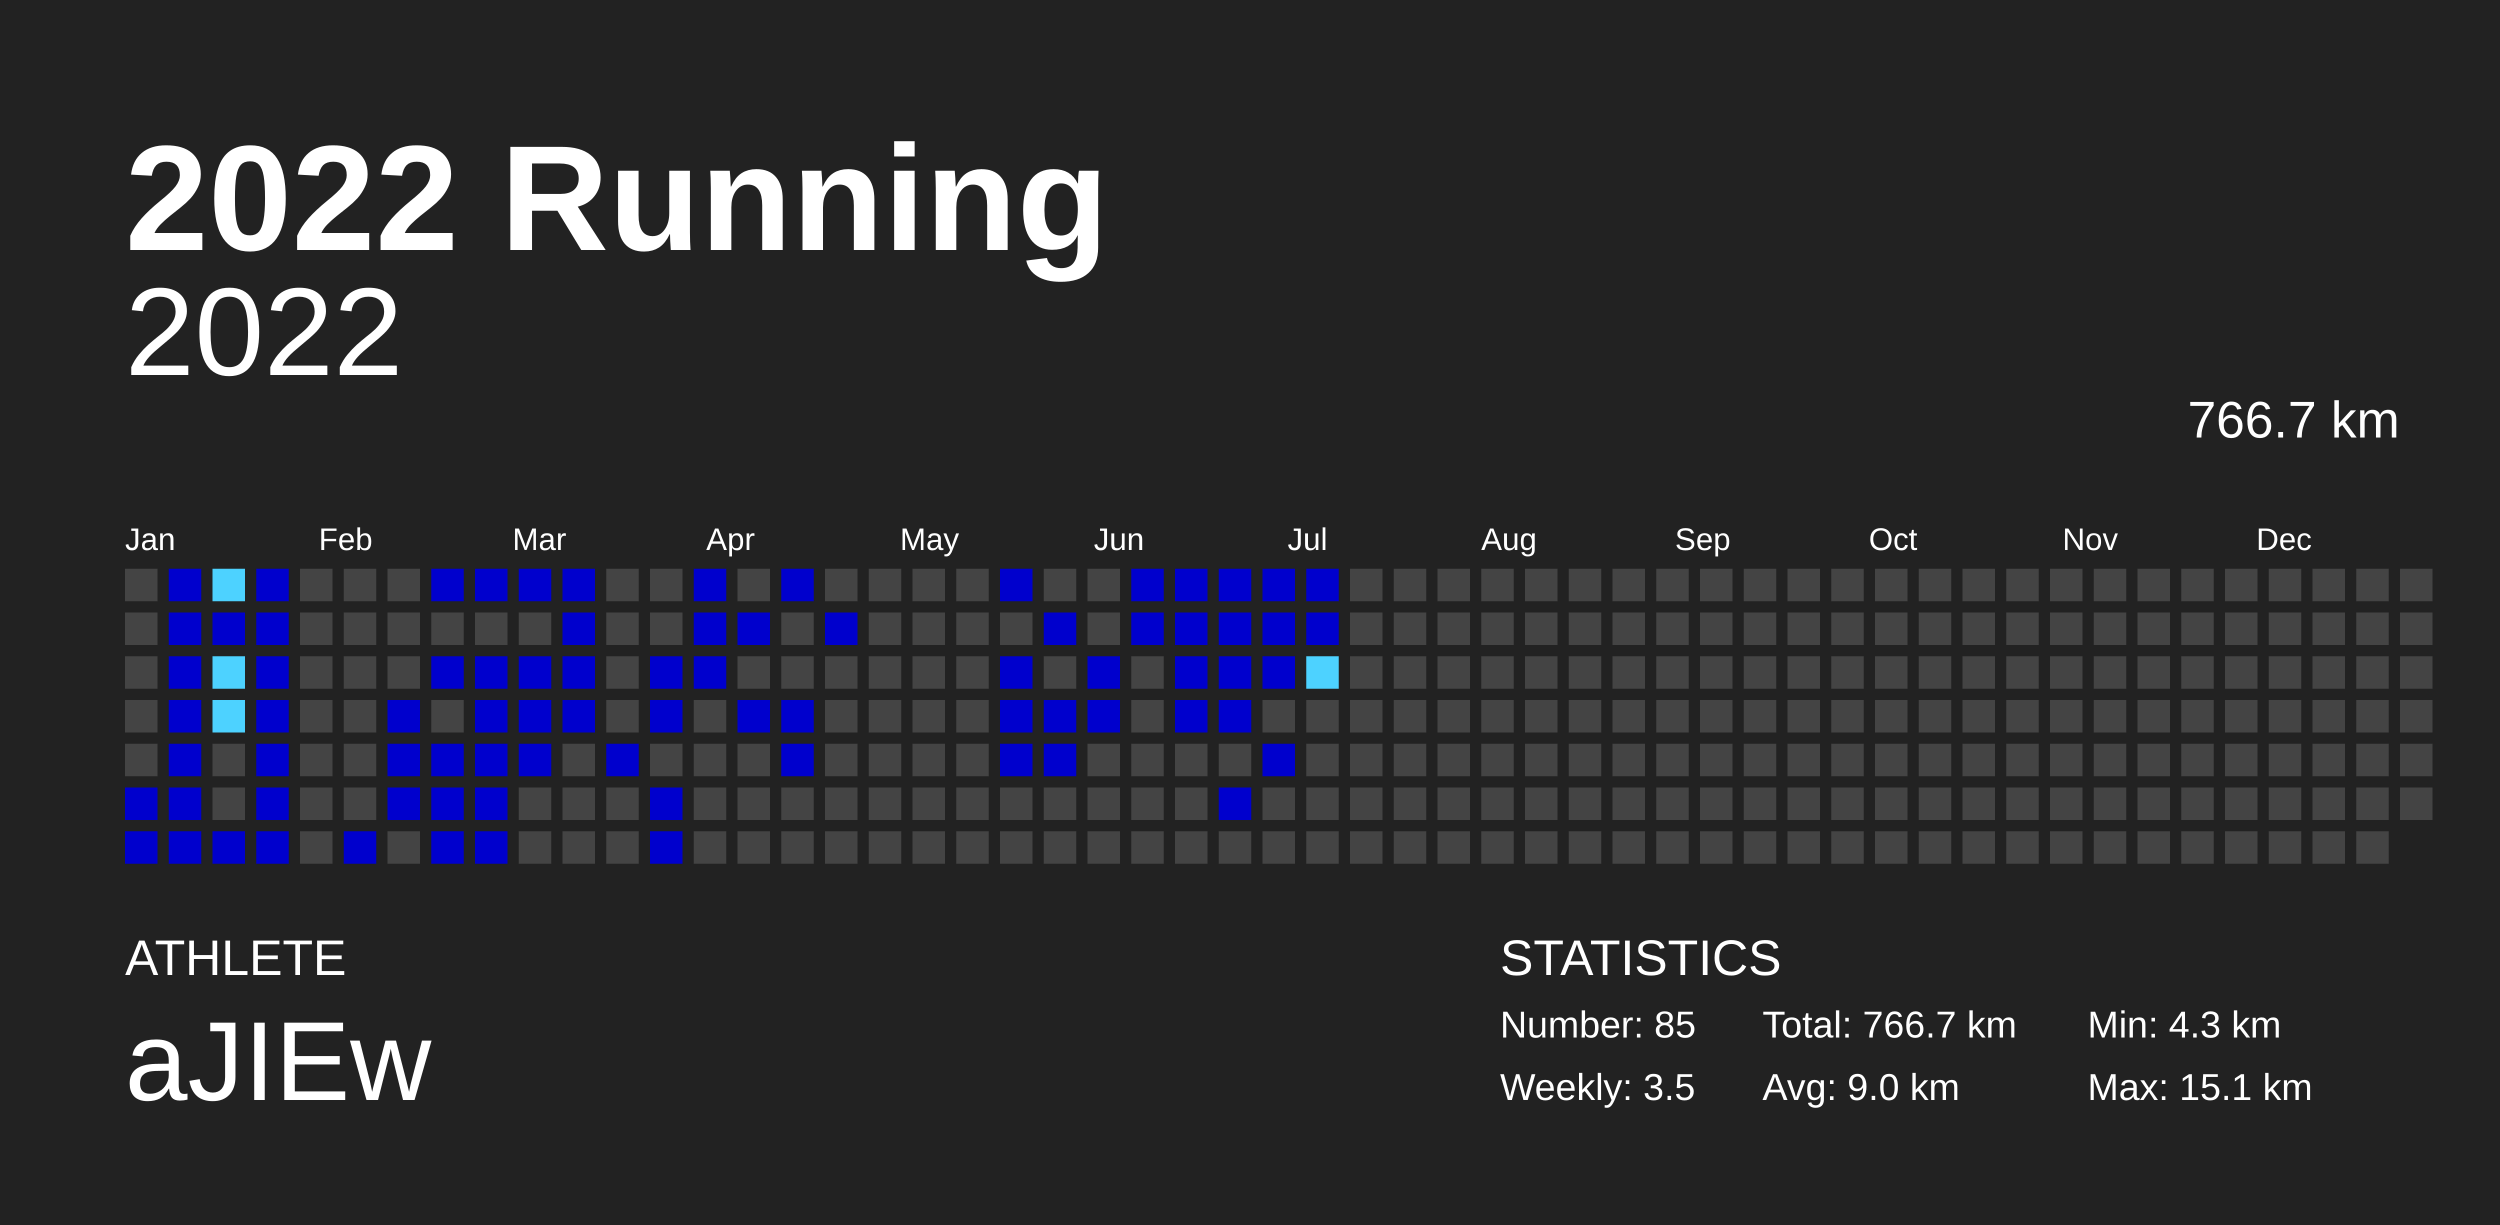
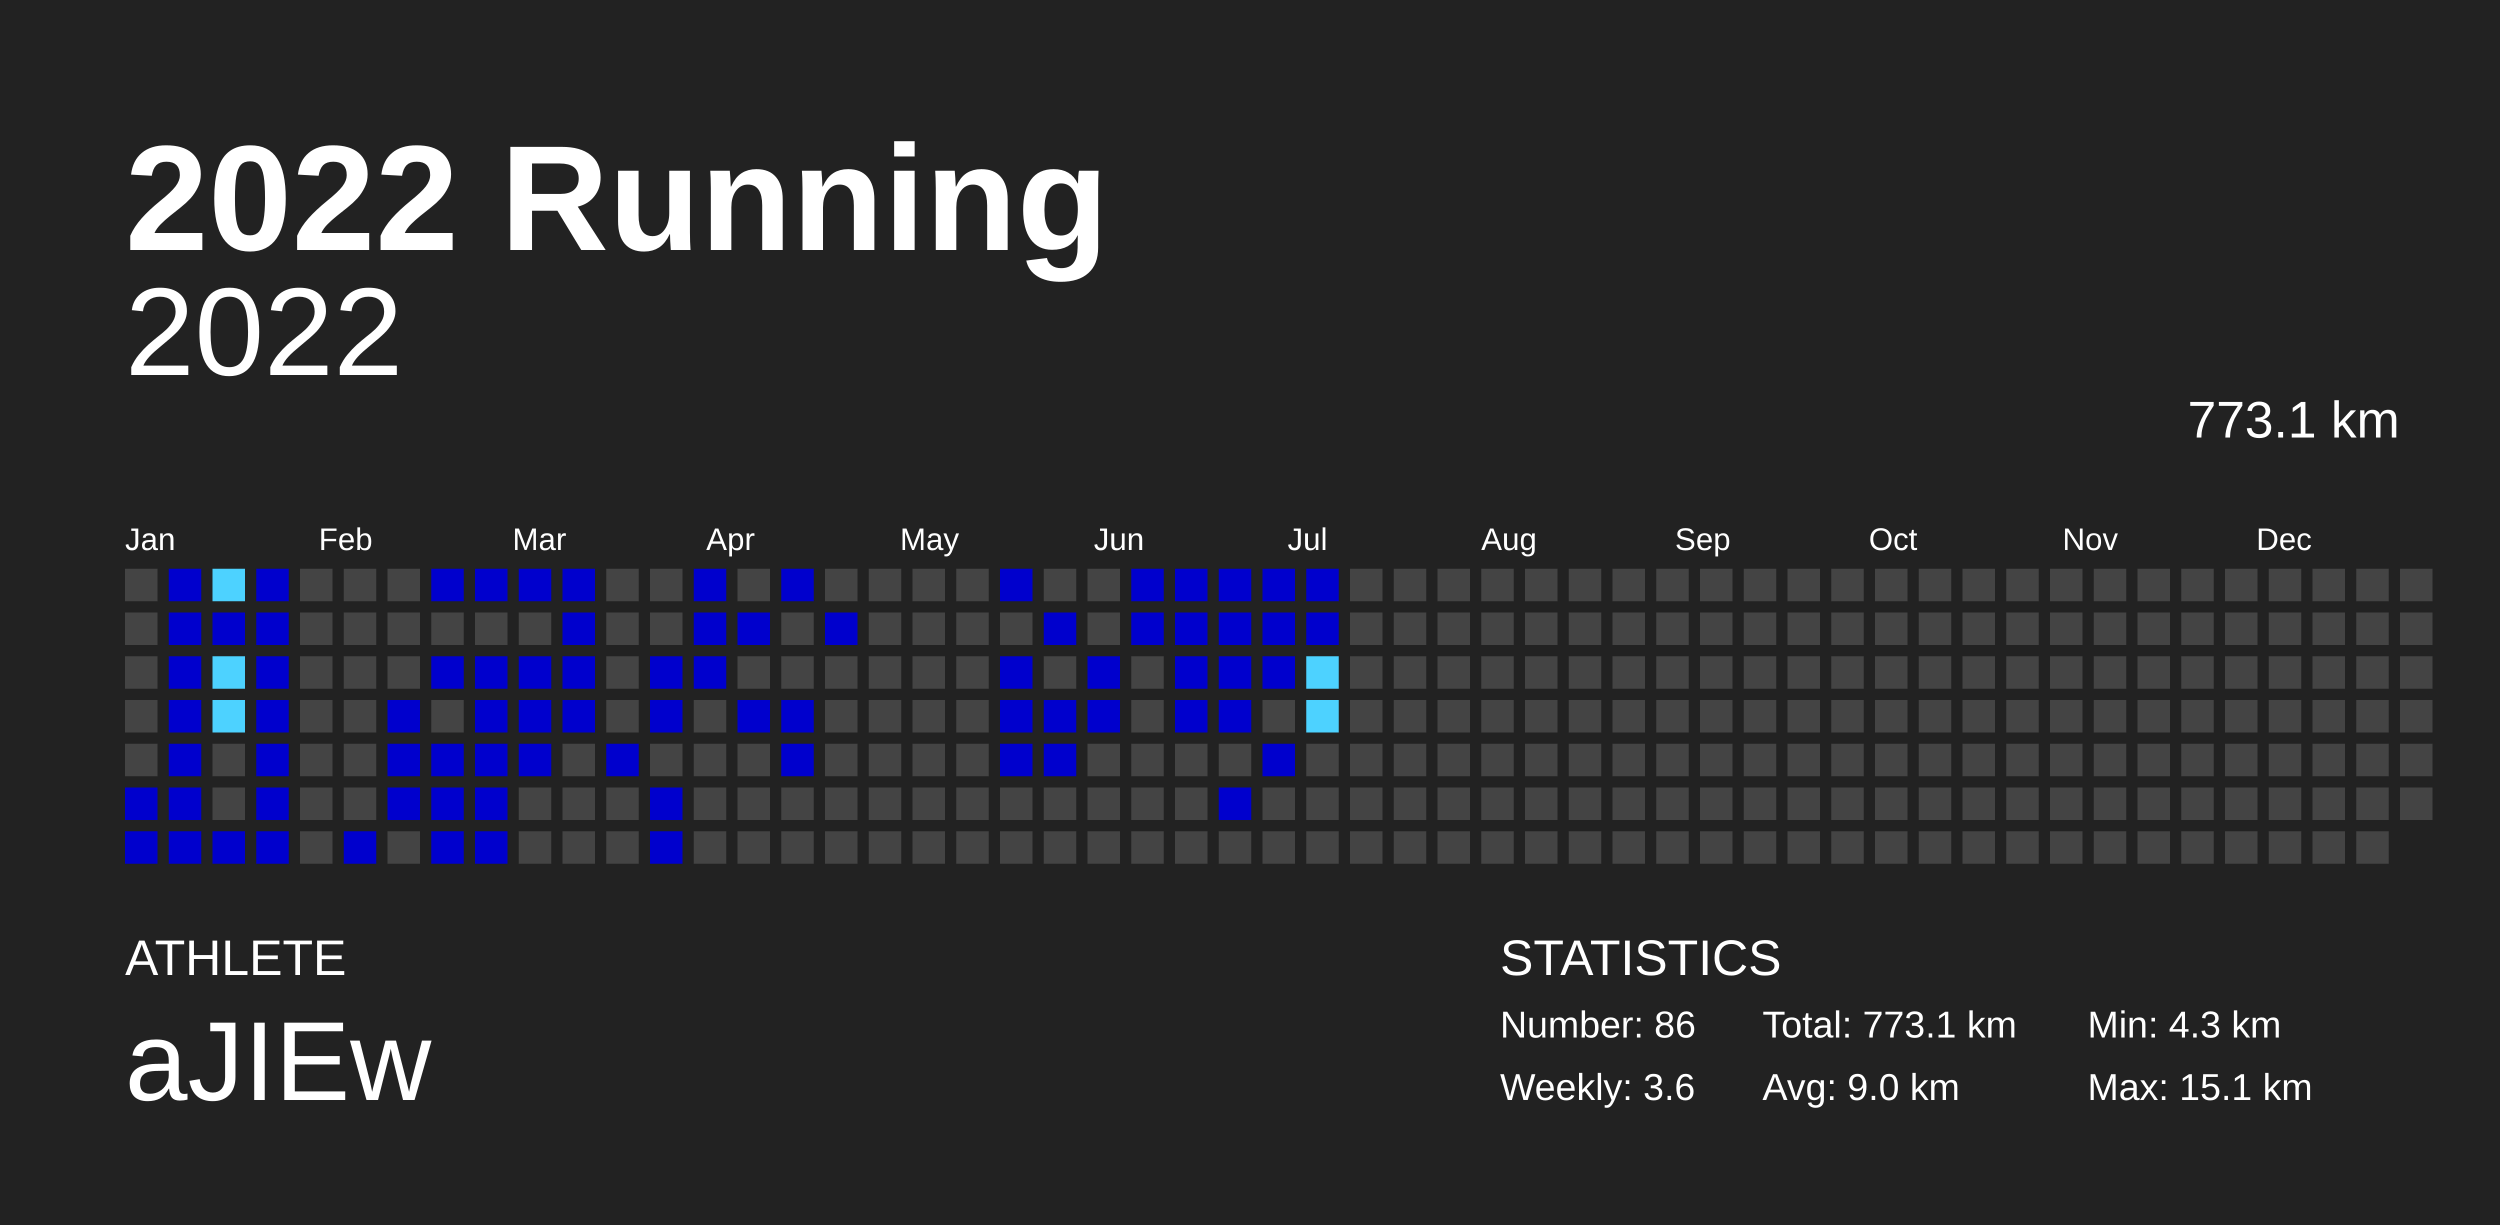
<svg xmlns="http://www.w3.org/2000/svg" baseProfile="full" height="98mm" version="1.1" viewBox="0,0,200,98" width="200mm">
  <defs />
  <rect fill="#222222" height="98" width="200" x="0" y="0" />
  <text fill="#FFFFFF" style="font-size:12px; font-family:Arial; font-weight:bold;" x="10" y="20">2022 Running</text>
  <text fill="#FFFFFF" style="font-size:4px; font-family:Arial" x="10" y="78">ATHLETE</text>
  <text fill="#FFFFFF" style="font-size:9px; font-family:Arial" x="10" y="88">aJIEw</text>
  <text fill="#FFFFFF" style="font-size:4px; font-family:Arial" x="120" y="78">STATISTICS</text>
-   <text fill="#FFFFFF" style="font-size:3px; font-family:Arial" x="120" y="83">Number: 85</text>
-   <text fill="#FFFFFF" style="font-size:3px; font-family:Arial" x="120" y="88">Weekly: 3.5</text>
-   <text fill="#FFFFFF" style="font-size:3px; font-family:Arial" x="141" y="83">Total: 766.7 km</text>
+   <text fill="#FFFFFF" style="font-size:3px; font-family:Arial" x="120" y="83">Number: 86</text>
+   <text fill="#FFFFFF" style="font-size:3px; font-family:Arial" x="120" y="88">Weekly: 3.6</text>
+   <text fill="#FFFFFF" style="font-size:3px; font-family:Arial" x="141" y="83">Total: 773.1 km</text>
  <text fill="#FFFFFF" style="font-size:3px; font-family:Arial" x="141" y="88">Avg: 9.0 km</text>
  <text fill="#FFFFFF" style="font-size:3px; font-family:Arial" x="167" y="83">Min: 4.3 km</text>
  <text fill="#FFFFFF" style="font-size:3px; font-family:Arial" x="167" y="88">Max: 15.1 km</text>
  <text alignment-baseline="hanging" fill="#FFFFFF" style="font-size:10.0px; font-family:Arial;" x="10" y="30">2022</text>
-   <text alignment-baseline="hanging" fill="#FFFFFF" style="font-size:4.125px; font-family:Arial;" x="175" y="35">766.7 km</text>
+   <text alignment-baseline="hanging" fill="#FFFFFF" style="font-size:4.125px; font-family:Arial;" x="175" y="35">773.1 km</text>
  <text fill="#FFFFFF" style="font-size:2.5px; font-family:Arial" x="10.0" y="44">Jan</text>
  <text fill="#FFFFFF" style="font-size:2.5px; font-family:Arial" x="25.5" y="44">Feb</text>
  <text fill="#FFFFFF" style="font-size:2.5px; font-family:Arial" x="41.0" y="44">Mar</text>
  <text fill="#FFFFFF" style="font-size:2.5px; font-family:Arial" x="56.5" y="44">Apr</text>
  <text fill="#FFFFFF" style="font-size:2.5px; font-family:Arial" x="72.0" y="44">May</text>
  <text fill="#FFFFFF" style="font-size:2.5px; font-family:Arial" x="87.5" y="44">Jun</text>
  <text fill="#FFFFFF" style="font-size:2.5px; font-family:Arial" x="103.0" y="44">Jul</text>
  <text fill="#FFFFFF" style="font-size:2.5px; font-family:Arial" x="118.5" y="44">Aug</text>
  <text fill="#FFFFFF" style="font-size:2.5px; font-family:Arial" x="134.0" y="44">Sep</text>
  <text fill="#FFFFFF" style="font-size:2.5px; font-family:Arial" x="149.5" y="44">Oct</text>
  <text fill="#FFFFFF" style="font-size:2.5px; font-family:Arial" x="165.0" y="44">Nov</text>
  <text fill="#FFFFFF" style="font-size:2.5px; font-family:Arial" x="180.5" y="44">Dec</text>
  <rect fill="#444444" height="2.6" width="2.6" x="10.0" y="45.5" />
  <rect fill="#444444" height="2.6" width="2.6" x="10.0" y="49.0" />
  <rect fill="#444444" height="2.6" width="2.6" x="10.0" y="52.5" />
  <rect fill="#444444" height="2.6" width="2.6" x="10.0" y="56.0" />
  <rect fill="#444444" height="2.6" width="2.6" x="10.0" y="59.5" />
  <rect fill="mediumblue" height="2.6" width="2.6" x="10.0" y="63.0" />
  <rect fill="mediumblue" height="2.6" width="2.6" x="10.0" y="66.5" />
  <rect fill="mediumblue" height="2.6" width="2.6" x="13.5" y="45.5" />
  <rect fill="mediumblue" height="2.6" width="2.6" x="13.5" y="49.0" />
  <rect fill="mediumblue" height="2.6" width="2.6" x="13.5" y="52.5" />
  <rect fill="mediumblue" height="2.6" width="2.6" x="13.5" y="56.0" />
  <rect fill="mediumblue" height="2.6" width="2.6" x="13.5" y="59.5" />
  <rect fill="mediumblue" height="2.6" width="2.6" x="13.5" y="63.0" />
  <rect fill="mediumblue" height="2.6" width="2.6" x="13.5" y="66.5" />
  <rect fill="#4dd2ff" height="2.6" width="2.6" x="17.0" y="45.5" />
  <rect fill="mediumblue" height="2.6" width="2.6" x="17.0" y="49.0" />
  <rect fill="#4dd2ff" height="2.6" width="2.6" x="17.0" y="52.5" />
  <rect fill="#4dd2ff" height="2.6" width="2.6" x="17.0" y="56.0" />
  <rect fill="#444444" height="2.6" width="2.6" x="17.0" y="59.5" />
  <rect fill="#444444" height="2.6" width="2.6" x="17.0" y="63.0" />
  <rect fill="mediumblue" height="2.6" width="2.6" x="17.0" y="66.5" />
  <rect fill="mediumblue" height="2.6" width="2.6" x="20.5" y="45.5" />
  <rect fill="mediumblue" height="2.6" width="2.6" x="20.5" y="49.0" />
  <rect fill="mediumblue" height="2.6" width="2.6" x="20.5" y="52.5" />
  <rect fill="mediumblue" height="2.6" width="2.6" x="20.5" y="56.0" />
  <rect fill="mediumblue" height="2.6" width="2.6" x="20.5" y="59.5" />
  <rect fill="mediumblue" height="2.6" width="2.6" x="20.5" y="63.0" />
  <rect fill="mediumblue" height="2.6" width="2.6" x="20.5" y="66.5" />
  <rect fill="#444444" height="2.6" width="2.6" x="24.0" y="45.5" />
  <rect fill="#444444" height="2.6" width="2.6" x="24.0" y="49.0" />
  <rect fill="#444444" height="2.6" width="2.6" x="24.0" y="52.5" />
  <rect fill="#444444" height="2.6" width="2.6" x="24.0" y="56.0" />
  <rect fill="#444444" height="2.6" width="2.6" x="24.0" y="59.5" />
  <rect fill="#444444" height="2.6" width="2.6" x="24.0" y="63.0" />
  <rect fill="#444444" height="2.6" width="2.6" x="24.0" y="66.5" />
  <rect fill="#444444" height="2.6" width="2.6" x="27.5" y="45.5" />
  <rect fill="#444444" height="2.6" width="2.6" x="27.5" y="49.0" />
  <rect fill="#444444" height="2.6" width="2.6" x="27.5" y="52.5" />
  <rect fill="#444444" height="2.6" width="2.6" x="27.5" y="56.0" />
  <rect fill="#444444" height="2.6" width="2.6" x="27.5" y="59.5" />
  <rect fill="#444444" height="2.6" width="2.6" x="27.5" y="63.0" />
  <rect fill="mediumblue" height="2.6" width="2.6" x="27.5" y="66.5" />
  <rect fill="#444444" height="2.6" width="2.6" x="31.0" y="45.5" />
  <rect fill="#444444" height="2.6" width="2.6" x="31.0" y="49.0" />
  <rect fill="#444444" height="2.6" width="2.6" x="31.0" y="52.5" />
  <rect fill="mediumblue" height="2.6" width="2.6" x="31.0" y="56.0" />
  <rect fill="mediumblue" height="2.6" width="2.6" x="31.0" y="59.5" />
  <rect fill="mediumblue" height="2.6" width="2.6" x="31.0" y="63.0" />
  <rect fill="#444444" height="2.6" width="2.6" x="31.0" y="66.5" />
  <rect fill="mediumblue" height="2.6" width="2.6" x="34.5" y="45.5" />
  <rect fill="#444444" height="2.6" width="2.6" x="34.5" y="49.0" />
  <rect fill="mediumblue" height="2.6" width="2.6" x="34.5" y="52.5" />
  <rect fill="#444444" height="2.6" width="2.6" x="34.5" y="56.0" />
  <rect fill="mediumblue" height="2.6" width="2.6" x="34.5" y="59.5" />
  <rect fill="mediumblue" height="2.6" width="2.6" x="34.5" y="63.0" />
  <rect fill="mediumblue" height="2.6" width="2.6" x="34.5" y="66.5" />
  <rect fill="mediumblue" height="2.6" width="2.6" x="38.0" y="45.5" />
  <rect fill="#444444" height="2.6" width="2.6" x="38.0" y="49.0" />
  <rect fill="mediumblue" height="2.6" width="2.6" x="38.0" y="52.5" />
  <rect fill="mediumblue" height="2.6" width="2.6" x="38.0" y="56.0" />
  <rect fill="mediumblue" height="2.6" width="2.6" x="38.0" y="59.5" />
  <rect fill="mediumblue" height="2.6" width="2.6" x="38.0" y="63.0" />
  <rect fill="mediumblue" height="2.6" width="2.6" x="38.0" y="66.5" />
  <rect fill="mediumblue" height="2.6" width="2.6" x="41.5" y="45.5" />
  <rect fill="#444444" height="2.6" width="2.6" x="41.5" y="49.0" />
  <rect fill="mediumblue" height="2.6" width="2.6" x="41.5" y="52.5" />
  <rect fill="mediumblue" height="2.6" width="2.6" x="41.5" y="56.0" />
  <rect fill="mediumblue" height="2.6" width="2.6" x="41.5" y="59.5" />
  <rect fill="#444444" height="2.6" width="2.6" x="41.5" y="63.0" />
  <rect fill="#444444" height="2.6" width="2.6" x="41.5" y="66.5" />
  <rect fill="mediumblue" height="2.6" width="2.6" x="45.0" y="45.5" />
  <rect fill="mediumblue" height="2.6" width="2.6" x="45.0" y="49.0" />
  <rect fill="mediumblue" height="2.6" width="2.6" x="45.0" y="52.5" />
  <rect fill="mediumblue" height="2.6" width="2.6" x="45.0" y="56.0" />
  <rect fill="#444444" height="2.6" width="2.6" x="45.0" y="59.5" />
  <rect fill="#444444" height="2.6" width="2.6" x="45.0" y="63.0" />
  <rect fill="#444444" height="2.6" width="2.6" x="45.0" y="66.5" />
  <rect fill="#444444" height="2.6" width="2.6" x="48.5" y="45.5" />
  <rect fill="#444444" height="2.6" width="2.6" x="48.5" y="49.0" />
  <rect fill="#444444" height="2.6" width="2.6" x="48.5" y="52.5" />
  <rect fill="#444444" height="2.6" width="2.6" x="48.5" y="56.0" />
  <rect fill="mediumblue" height="2.6" width="2.6" x="48.5" y="59.5" />
  <rect fill="#444444" height="2.6" width="2.6" x="48.5" y="63.0" />
  <rect fill="#444444" height="2.6" width="2.6" x="48.5" y="66.5" />
  <rect fill="#444444" height="2.6" width="2.6" x="52.0" y="45.5" />
  <rect fill="#444444" height="2.6" width="2.6" x="52.0" y="49.0" />
  <rect fill="mediumblue" height="2.6" width="2.6" x="52.0" y="52.5" />
  <rect fill="mediumblue" height="2.6" width="2.6" x="52.0" y="56.0" />
  <rect fill="#444444" height="2.6" width="2.6" x="52.0" y="59.5" />
  <rect fill="mediumblue" height="2.6" width="2.6" x="52.0" y="63.0" />
  <rect fill="mediumblue" height="2.6" width="2.6" x="52.0" y="66.5" />
  <rect fill="mediumblue" height="2.6" width="2.6" x="55.5" y="45.5" />
  <rect fill="mediumblue" height="2.6" width="2.6" x="55.5" y="49.0" />
  <rect fill="mediumblue" height="2.6" width="2.6" x="55.5" y="52.5" />
  <rect fill="#444444" height="2.6" width="2.6" x="55.5" y="56.0" />
  <rect fill="#444444" height="2.6" width="2.6" x="55.5" y="59.5" />
  <rect fill="#444444" height="2.6" width="2.6" x="55.5" y="63.0" />
  <rect fill="#444444" height="2.6" width="2.6" x="55.5" y="66.5" />
  <rect fill="#444444" height="2.6" width="2.6" x="59.0" y="45.5" />
  <rect fill="mediumblue" height="2.6" width="2.6" x="59.0" y="49.0" />
  <rect fill="#444444" height="2.6" width="2.6" x="59.0" y="52.5" />
  <rect fill="mediumblue" height="2.6" width="2.6" x="59.0" y="56.0" />
  <rect fill="#444444" height="2.6" width="2.6" x="59.0" y="59.5" />
  <rect fill="#444444" height="2.6" width="2.6" x="59.0" y="63.0" />
  <rect fill="#444444" height="2.6" width="2.6" x="59.0" y="66.5" />
  <rect fill="mediumblue" height="2.6" width="2.6" x="62.5" y="45.5" />
  <rect fill="#444444" height="2.6" width="2.6" x="62.5" y="49.0" />
  <rect fill="#444444" height="2.6" width="2.6" x="62.5" y="52.5" />
  <rect fill="mediumblue" height="2.6" width="2.6" x="62.5" y="56.0" />
  <rect fill="mediumblue" height="2.6" width="2.6" x="62.5" y="59.5" />
  <rect fill="#444444" height="2.6" width="2.6" x="62.5" y="63.0" />
  <rect fill="#444444" height="2.6" width="2.6" x="62.5" y="66.5" />
  <rect fill="#444444" height="2.6" width="2.6" x="66.0" y="45.5" />
  <rect fill="mediumblue" height="2.6" width="2.6" x="66.0" y="49.0" />
  <rect fill="#444444" height="2.6" width="2.6" x="66.0" y="52.5" />
  <rect fill="#444444" height="2.6" width="2.6" x="66.0" y="56.0" />
  <rect fill="#444444" height="2.6" width="2.6" x="66.0" y="59.5" />
  <rect fill="#444444" height="2.6" width="2.6" x="66.0" y="63.0" />
  <rect fill="#444444" height="2.6" width="2.6" x="66.0" y="66.5" />
  <rect fill="#444444" height="2.6" width="2.6" x="69.5" y="45.5" />
  <rect fill="#444444" height="2.6" width="2.6" x="69.5" y="49.0" />
  <rect fill="#444444" height="2.6" width="2.6" x="69.5" y="52.5" />
  <rect fill="#444444" height="2.6" width="2.6" x="69.5" y="56.0" />
  <rect fill="#444444" height="2.6" width="2.6" x="69.5" y="59.5" />
  <rect fill="#444444" height="2.6" width="2.6" x="69.5" y="63.0" />
  <rect fill="#444444" height="2.6" width="2.6" x="69.5" y="66.5" />
  <rect fill="#444444" height="2.6" width="2.6" x="73.0" y="45.5" />
  <rect fill="#444444" height="2.6" width="2.6" x="73.0" y="49.0" />
  <rect fill="#444444" height="2.6" width="2.6" x="73.0" y="52.5" />
  <rect fill="#444444" height="2.6" width="2.6" x="73.0" y="56.0" />
  <rect fill="#444444" height="2.6" width="2.6" x="73.0" y="59.5" />
  <rect fill="#444444" height="2.6" width="2.6" x="73.0" y="63.0" />
  <rect fill="#444444" height="2.6" width="2.6" x="73.0" y="66.5" />
  <rect fill="#444444" height="2.6" width="2.6" x="76.5" y="45.5" />
  <rect fill="#444444" height="2.6" width="2.6" x="76.5" y="49.0" />
  <rect fill="#444444" height="2.6" width="2.6" x="76.5" y="52.5" />
  <rect fill="#444444" height="2.6" width="2.6" x="76.5" y="56.0" />
  <rect fill="#444444" height="2.6" width="2.6" x="76.5" y="59.5" />
  <rect fill="#444444" height="2.6" width="2.6" x="76.5" y="63.0" />
  <rect fill="#444444" height="2.6" width="2.6" x="76.5" y="66.5" />
  <rect fill="mediumblue" height="2.6" width="2.6" x="80.0" y="45.5" />
  <rect fill="#444444" height="2.6" width="2.6" x="80.0" y="49.0" />
  <rect fill="mediumblue" height="2.6" width="2.6" x="80.0" y="52.5" />
  <rect fill="mediumblue" height="2.6" width="2.6" x="80.0" y="56.0" />
  <rect fill="mediumblue" height="2.6" width="2.6" x="80.0" y="59.5" />
  <rect fill="#444444" height="2.6" width="2.6" x="80.0" y="63.0" />
  <rect fill="#444444" height="2.6" width="2.6" x="80.0" y="66.5" />
  <rect fill="#444444" height="2.6" width="2.6" x="83.5" y="45.5" />
  <rect fill="mediumblue" height="2.6" width="2.6" x="83.5" y="49.0" />
  <rect fill="#444444" height="2.6" width="2.6" x="83.5" y="52.5" />
  <rect fill="mediumblue" height="2.6" width="2.6" x="83.5" y="56.0" />
  <rect fill="mediumblue" height="2.6" width="2.6" x="83.5" y="59.5" />
  <rect fill="#444444" height="2.6" width="2.6" x="83.5" y="63.0" />
  <rect fill="#444444" height="2.6" width="2.6" x="83.5" y="66.5" />
  <rect fill="#444444" height="2.6" width="2.6" x="87.0" y="45.5" />
  <rect fill="#444444" height="2.6" width="2.6" x="87.0" y="49.0" />
  <rect fill="mediumblue" height="2.6" width="2.6" x="87.0" y="52.5" />
  <rect fill="mediumblue" height="2.6" width="2.6" x="87.0" y="56.0" />
  <rect fill="#444444" height="2.6" width="2.6" x="87.0" y="59.5" />
  <rect fill="#444444" height="2.6" width="2.6" x="87.0" y="63.0" />
  <rect fill="#444444" height="2.6" width="2.6" x="87.0" y="66.5" />
  <rect fill="mediumblue" height="2.6" width="2.6" x="90.5" y="45.5" />
  <rect fill="mediumblue" height="2.6" width="2.6" x="90.5" y="49.0" />
  <rect fill="#444444" height="2.6" width="2.6" x="90.5" y="52.5" />
  <rect fill="#444444" height="2.6" width="2.6" x="90.5" y="56.0" />
  <rect fill="#444444" height="2.6" width="2.6" x="90.5" y="59.5" />
  <rect fill="#444444" height="2.6" width="2.6" x="90.5" y="63.0" />
  <rect fill="#444444" height="2.6" width="2.6" x="90.5" y="66.5" />
  <rect fill="mediumblue" height="2.6" width="2.6" x="94.0" y="45.5" />
  <rect fill="mediumblue" height="2.6" width="2.6" x="94.0" y="49.0" />
  <rect fill="mediumblue" height="2.6" width="2.6" x="94.0" y="52.5" />
  <rect fill="mediumblue" height="2.6" width="2.6" x="94.0" y="56.0" />
  <rect fill="#444444" height="2.6" width="2.6" x="94.0" y="59.5" />
  <rect fill="#444444" height="2.6" width="2.6" x="94.0" y="63.0" />
  <rect fill="#444444" height="2.6" width="2.6" x="94.0" y="66.5" />
  <rect fill="mediumblue" height="2.6" width="2.6" x="97.5" y="45.5" />
  <rect fill="mediumblue" height="2.6" width="2.6" x="97.5" y="49.0" />
  <rect fill="mediumblue" height="2.6" width="2.6" x="97.5" y="52.5" />
  <rect fill="mediumblue" height="2.6" width="2.6" x="97.5" y="56.0" />
  <rect fill="#444444" height="2.6" width="2.6" x="97.5" y="59.5" />
  <rect fill="mediumblue" height="2.6" width="2.6" x="97.5" y="63.0" />
  <rect fill="#444444" height="2.6" width="2.6" x="97.5" y="66.5" />
  <rect fill="mediumblue" height="2.6" width="2.6" x="101.0" y="45.5" />
  <rect fill="mediumblue" height="2.6" width="2.6" x="101.0" y="49.0" />
  <rect fill="mediumblue" height="2.6" width="2.6" x="101.0" y="52.5" />
  <rect fill="#444444" height="2.6" width="2.6" x="101.0" y="56.0" />
  <rect fill="mediumblue" height="2.6" width="2.6" x="101.0" y="59.5" />
  <rect fill="#444444" height="2.6" width="2.6" x="101.0" y="63.0" />
  <rect fill="#444444" height="2.6" width="2.6" x="101.0" y="66.5" />
  <rect fill="mediumblue" height="2.6" width="2.6" x="104.5" y="45.5" />
  <rect fill="mediumblue" height="2.6" width="2.6" x="104.5" y="49.0" />
  <rect fill="#4dd2ff" height="2.6" width="2.6" x="104.5" y="52.5" />
-   <rect fill="#444444" height="2.6" width="2.6" x="104.5" y="56.0" />
+   <rect fill="#4dd2ff" height="2.6" width="2.6" x="104.5" y="56.0" />
  <rect fill="#444444" height="2.6" width="2.6" x="104.5" y="59.5" />
  <rect fill="#444444" height="2.6" width="2.6" x="104.5" y="63.0" />
  <rect fill="#444444" height="2.6" width="2.6" x="104.5" y="66.5" />
  <rect fill="#444444" height="2.6" width="2.6" x="108.0" y="45.5" />
  <rect fill="#444444" height="2.6" width="2.6" x="108.0" y="49.0" />
  <rect fill="#444444" height="2.6" width="2.6" x="108.0" y="52.5" />
  <rect fill="#444444" height="2.6" width="2.6" x="108.0" y="56.0" />
  <rect fill="#444444" height="2.6" width="2.6" x="108.0" y="59.5" />
  <rect fill="#444444" height="2.6" width="2.6" x="108.0" y="63.0" />
  <rect fill="#444444" height="2.6" width="2.6" x="108.0" y="66.5" />
  <rect fill="#444444" height="2.6" width="2.6" x="111.5" y="45.5" />
  <rect fill="#444444" height="2.6" width="2.6" x="111.5" y="49.0" />
  <rect fill="#444444" height="2.6" width="2.6" x="111.5" y="52.5" />
  <rect fill="#444444" height="2.6" width="2.6" x="111.5" y="56.0" />
  <rect fill="#444444" height="2.6" width="2.6" x="111.5" y="59.5" />
  <rect fill="#444444" height="2.6" width="2.6" x="111.5" y="63.0" />
  <rect fill="#444444" height="2.6" width="2.6" x="111.5" y="66.5" />
  <rect fill="#444444" height="2.6" width="2.6" x="115.0" y="45.5" />
  <rect fill="#444444" height="2.6" width="2.6" x="115.0" y="49.0" />
  <rect fill="#444444" height="2.6" width="2.6" x="115.0" y="52.5" />
  <rect fill="#444444" height="2.6" width="2.6" x="115.0" y="56.0" />
  <rect fill="#444444" height="2.6" width="2.6" x="115.0" y="59.5" />
  <rect fill="#444444" height="2.6" width="2.6" x="115.0" y="63.0" />
  <rect fill="#444444" height="2.6" width="2.6" x="115.0" y="66.5" />
  <rect fill="#444444" height="2.6" width="2.6" x="118.5" y="45.5" />
  <rect fill="#444444" height="2.6" width="2.6" x="118.5" y="49.0" />
  <rect fill="#444444" height="2.6" width="2.6" x="118.5" y="52.5" />
  <rect fill="#444444" height="2.6" width="2.6" x="118.5" y="56.0" />
  <rect fill="#444444" height="2.6" width="2.6" x="118.5" y="59.5" />
  <rect fill="#444444" height="2.6" width="2.6" x="118.5" y="63.0" />
  <rect fill="#444444" height="2.6" width="2.6" x="118.5" y="66.5" />
  <rect fill="#444444" height="2.6" width="2.6" x="122.0" y="45.5" />
  <rect fill="#444444" height="2.6" width="2.6" x="122.0" y="49.0" />
  <rect fill="#444444" height="2.6" width="2.6" x="122.0" y="52.5" />
  <rect fill="#444444" height="2.6" width="2.6" x="122.0" y="56.0" />
  <rect fill="#444444" height="2.6" width="2.6" x="122.0" y="59.5" />
  <rect fill="#444444" height="2.6" width="2.6" x="122.0" y="63.0" />
  <rect fill="#444444" height="2.6" width="2.6" x="122.0" y="66.5" />
  <rect fill="#444444" height="2.6" width="2.6" x="125.5" y="45.5" />
  <rect fill="#444444" height="2.6" width="2.6" x="125.5" y="49.0" />
  <rect fill="#444444" height="2.6" width="2.6" x="125.5" y="52.5" />
  <rect fill="#444444" height="2.6" width="2.6" x="125.5" y="56.0" />
  <rect fill="#444444" height="2.6" width="2.6" x="125.5" y="59.5" />
  <rect fill="#444444" height="2.6" width="2.6" x="125.5" y="63.0" />
  <rect fill="#444444" height="2.6" width="2.6" x="125.5" y="66.5" />
  <rect fill="#444444" height="2.6" width="2.6" x="129.0" y="45.5" />
  <rect fill="#444444" height="2.6" width="2.6" x="129.0" y="49.0" />
  <rect fill="#444444" height="2.6" width="2.6" x="129.0" y="52.5" />
  <rect fill="#444444" height="2.6" width="2.6" x="129.0" y="56.0" />
  <rect fill="#444444" height="2.6" width="2.6" x="129.0" y="59.5" />
  <rect fill="#444444" height="2.6" width="2.6" x="129.0" y="63.0" />
  <rect fill="#444444" height="2.6" width="2.6" x="129.0" y="66.5" />
  <rect fill="#444444" height="2.6" width="2.6" x="132.5" y="45.5" />
  <rect fill="#444444" height="2.6" width="2.6" x="132.5" y="49.0" />
  <rect fill="#444444" height="2.6" width="2.6" x="132.5" y="52.5" />
  <rect fill="#444444" height="2.6" width="2.6" x="132.5" y="56.0" />
  <rect fill="#444444" height="2.6" width="2.6" x="132.5" y="59.5" />
  <rect fill="#444444" height="2.6" width="2.6" x="132.5" y="63.0" />
  <rect fill="#444444" height="2.6" width="2.6" x="132.5" y="66.5" />
  <rect fill="#444444" height="2.6" width="2.6" x="136.0" y="45.5" />
  <rect fill="#444444" height="2.6" width="2.6" x="136.0" y="49.0" />
  <rect fill="#444444" height="2.6" width="2.6" x="136.0" y="52.5" />
  <rect fill="#444444" height="2.6" width="2.6" x="136.0" y="56.0" />
  <rect fill="#444444" height="2.6" width="2.6" x="136.0" y="59.5" />
  <rect fill="#444444" height="2.6" width="2.6" x="136.0" y="63.0" />
  <rect fill="#444444" height="2.6" width="2.6" x="136.0" y="66.5" />
  <rect fill="#444444" height="2.6" width="2.6" x="139.5" y="45.5" />
  <rect fill="#444444" height="2.6" width="2.6" x="139.5" y="49.0" />
  <rect fill="#444444" height="2.6" width="2.6" x="139.5" y="52.5" />
  <rect fill="#444444" height="2.6" width="2.6" x="139.5" y="56.0" />
  <rect fill="#444444" height="2.6" width="2.6" x="139.5" y="59.5" />
  <rect fill="#444444" height="2.6" width="2.6" x="139.5" y="63.0" />
  <rect fill="#444444" height="2.6" width="2.6" x="139.5" y="66.5" />
  <rect fill="#444444" height="2.6" width="2.6" x="143.0" y="45.5" />
  <rect fill="#444444" height="2.6" width="2.6" x="143.0" y="49.0" />
  <rect fill="#444444" height="2.6" width="2.6" x="143.0" y="52.5" />
  <rect fill="#444444" height="2.6" width="2.6" x="143.0" y="56.0" />
  <rect fill="#444444" height="2.6" width="2.6" x="143.0" y="59.5" />
  <rect fill="#444444" height="2.6" width="2.6" x="143.0" y="63.0" />
  <rect fill="#444444" height="2.6" width="2.6" x="143.0" y="66.5" />
  <rect fill="#444444" height="2.6" width="2.6" x="146.5" y="45.5" />
  <rect fill="#444444" height="2.6" width="2.6" x="146.5" y="49.0" />
  <rect fill="#444444" height="2.6" width="2.6" x="146.5" y="52.5" />
  <rect fill="#444444" height="2.6" width="2.6" x="146.5" y="56.0" />
  <rect fill="#444444" height="2.6" width="2.6" x="146.5" y="59.5" />
  <rect fill="#444444" height="2.6" width="2.6" x="146.5" y="63.0" />
  <rect fill="#444444" height="2.6" width="2.6" x="146.5" y="66.5" />
  <rect fill="#444444" height="2.6" width="2.6" x="150.0" y="45.5" />
  <rect fill="#444444" height="2.6" width="2.6" x="150.0" y="49.0" />
  <rect fill="#444444" height="2.6" width="2.6" x="150.0" y="52.5" />
  <rect fill="#444444" height="2.6" width="2.6" x="150.0" y="56.0" />
  <rect fill="#444444" height="2.6" width="2.6" x="150.0" y="59.5" />
  <rect fill="#444444" height="2.6" width="2.6" x="150.0" y="63.0" />
  <rect fill="#444444" height="2.6" width="2.6" x="150.0" y="66.5" />
  <rect fill="#444444" height="2.6" width="2.6" x="153.5" y="45.5" />
  <rect fill="#444444" height="2.6" width="2.6" x="153.5" y="49.0" />
  <rect fill="#444444" height="2.6" width="2.6" x="153.5" y="52.5" />
  <rect fill="#444444" height="2.6" width="2.6" x="153.5" y="56.0" />
  <rect fill="#444444" height="2.6" width="2.6" x="153.5" y="59.5" />
  <rect fill="#444444" height="2.6" width="2.6" x="153.5" y="63.0" />
  <rect fill="#444444" height="2.6" width="2.6" x="153.5" y="66.5" />
  <rect fill="#444444" height="2.6" width="2.6" x="157.0" y="45.5" />
  <rect fill="#444444" height="2.6" width="2.6" x="157.0" y="49.0" />
  <rect fill="#444444" height="2.6" width="2.6" x="157.0" y="52.5" />
  <rect fill="#444444" height="2.6" width="2.6" x="157.0" y="56.0" />
  <rect fill="#444444" height="2.6" width="2.6" x="157.0" y="59.5" />
  <rect fill="#444444" height="2.6" width="2.6" x="157.0" y="63.0" />
  <rect fill="#444444" height="2.6" width="2.6" x="157.0" y="66.5" />
  <rect fill="#444444" height="2.6" width="2.6" x="160.5" y="45.5" />
  <rect fill="#444444" height="2.6" width="2.6" x="160.5" y="49.0" />
  <rect fill="#444444" height="2.6" width="2.6" x="160.5" y="52.5" />
  <rect fill="#444444" height="2.6" width="2.6" x="160.5" y="56.0" />
  <rect fill="#444444" height="2.6" width="2.6" x="160.5" y="59.5" />
  <rect fill="#444444" height="2.6" width="2.6" x="160.5" y="63.0" />
  <rect fill="#444444" height="2.6" width="2.6" x="160.5" y="66.5" />
  <rect fill="#444444" height="2.6" width="2.6" x="164.0" y="45.5" />
  <rect fill="#444444" height="2.6" width="2.6" x="164.0" y="49.0" />
  <rect fill="#444444" height="2.6" width="2.6" x="164.0" y="52.5" />
  <rect fill="#444444" height="2.6" width="2.6" x="164.0" y="56.0" />
  <rect fill="#444444" height="2.6" width="2.6" x="164.0" y="59.5" />
  <rect fill="#444444" height="2.6" width="2.6" x="164.0" y="63.0" />
  <rect fill="#444444" height="2.6" width="2.6" x="164.0" y="66.5" />
  <rect fill="#444444" height="2.6" width="2.6" x="167.5" y="45.5" />
  <rect fill="#444444" height="2.6" width="2.6" x="167.5" y="49.0" />
  <rect fill="#444444" height="2.6" width="2.6" x="167.5" y="52.5" />
  <rect fill="#444444" height="2.6" width="2.6" x="167.5" y="56.0" />
  <rect fill="#444444" height="2.6" width="2.6" x="167.5" y="59.5" />
  <rect fill="#444444" height="2.6" width="2.6" x="167.5" y="63.0" />
  <rect fill="#444444" height="2.6" width="2.6" x="167.5" y="66.5" />
  <rect fill="#444444" height="2.6" width="2.6" x="171.0" y="45.5" />
  <rect fill="#444444" height="2.6" width="2.6" x="171.0" y="49.0" />
  <rect fill="#444444" height="2.6" width="2.6" x="171.0" y="52.5" />
  <rect fill="#444444" height="2.6" width="2.6" x="171.0" y="56.0" />
  <rect fill="#444444" height="2.6" width="2.6" x="171.0" y="59.5" />
  <rect fill="#444444" height="2.6" width="2.6" x="171.0" y="63.0" />
  <rect fill="#444444" height="2.6" width="2.6" x="171.0" y="66.5" />
  <rect fill="#444444" height="2.6" width="2.6" x="174.5" y="45.5" />
  <rect fill="#444444" height="2.6" width="2.6" x="174.5" y="49.0" />
  <rect fill="#444444" height="2.6" width="2.6" x="174.5" y="52.5" />
  <rect fill="#444444" height="2.6" width="2.6" x="174.5" y="56.0" />
  <rect fill="#444444" height="2.6" width="2.6" x="174.5" y="59.5" />
  <rect fill="#444444" height="2.6" width="2.6" x="174.5" y="63.0" />
  <rect fill="#444444" height="2.6" width="2.6" x="174.5" y="66.5" />
  <rect fill="#444444" height="2.6" width="2.6" x="178.0" y="45.5" />
  <rect fill="#444444" height="2.6" width="2.6" x="178.0" y="49.0" />
  <rect fill="#444444" height="2.6" width="2.6" x="178.0" y="52.5" />
  <rect fill="#444444" height="2.6" width="2.6" x="178.0" y="56.0" />
  <rect fill="#444444" height="2.6" width="2.6" x="178.0" y="59.5" />
  <rect fill="#444444" height="2.6" width="2.6" x="178.0" y="63.0" />
  <rect fill="#444444" height="2.6" width="2.6" x="178.0" y="66.5" />
  <rect fill="#444444" height="2.6" width="2.6" x="181.5" y="45.5" />
  <rect fill="#444444" height="2.6" width="2.6" x="181.5" y="49.0" />
  <rect fill="#444444" height="2.6" width="2.6" x="181.5" y="52.5" />
  <rect fill="#444444" height="2.6" width="2.6" x="181.5" y="56.0" />
  <rect fill="#444444" height="2.6" width="2.6" x="181.5" y="59.5" />
  <rect fill="#444444" height="2.6" width="2.6" x="181.5" y="63.0" />
  <rect fill="#444444" height="2.6" width="2.6" x="181.5" y="66.5" />
  <rect fill="#444444" height="2.6" width="2.6" x="185.0" y="45.5" />
  <rect fill="#444444" height="2.6" width="2.6" x="185.0" y="49.0" />
  <rect fill="#444444" height="2.6" width="2.6" x="185.0" y="52.5" />
  <rect fill="#444444" height="2.6" width="2.6" x="185.0" y="56.0" />
  <rect fill="#444444" height="2.6" width="2.6" x="185.0" y="59.5" />
  <rect fill="#444444" height="2.6" width="2.6" x="185.0" y="63.0" />
  <rect fill="#444444" height="2.6" width="2.6" x="185.0" y="66.5" />
  <rect fill="#444444" height="2.6" width="2.6" x="188.5" y="45.5" />
  <rect fill="#444444" height="2.6" width="2.6" x="188.5" y="49.0" />
  <rect fill="#444444" height="2.6" width="2.6" x="188.5" y="52.5" />
  <rect fill="#444444" height="2.6" width="2.6" x="188.5" y="56.0" />
  <rect fill="#444444" height="2.6" width="2.6" x="188.5" y="59.5" />
  <rect fill="#444444" height="2.6" width="2.6" x="188.5" y="63.0" />
  <rect fill="#444444" height="2.6" width="2.6" x="188.5" y="66.5" />
  <rect fill="#444444" height="2.6" width="2.6" x="192.0" y="45.5" />
  <rect fill="#444444" height="2.6" width="2.6" x="192.0" y="49.0" />
  <rect fill="#444444" height="2.6" width="2.6" x="192.0" y="52.5" />
  <rect fill="#444444" height="2.6" width="2.6" x="192.0" y="56.0" />
  <rect fill="#444444" height="2.6" width="2.6" x="192.0" y="59.5" />
  <rect fill="#444444" height="2.6" width="2.6" x="192.0" y="63.0" />
</svg>
